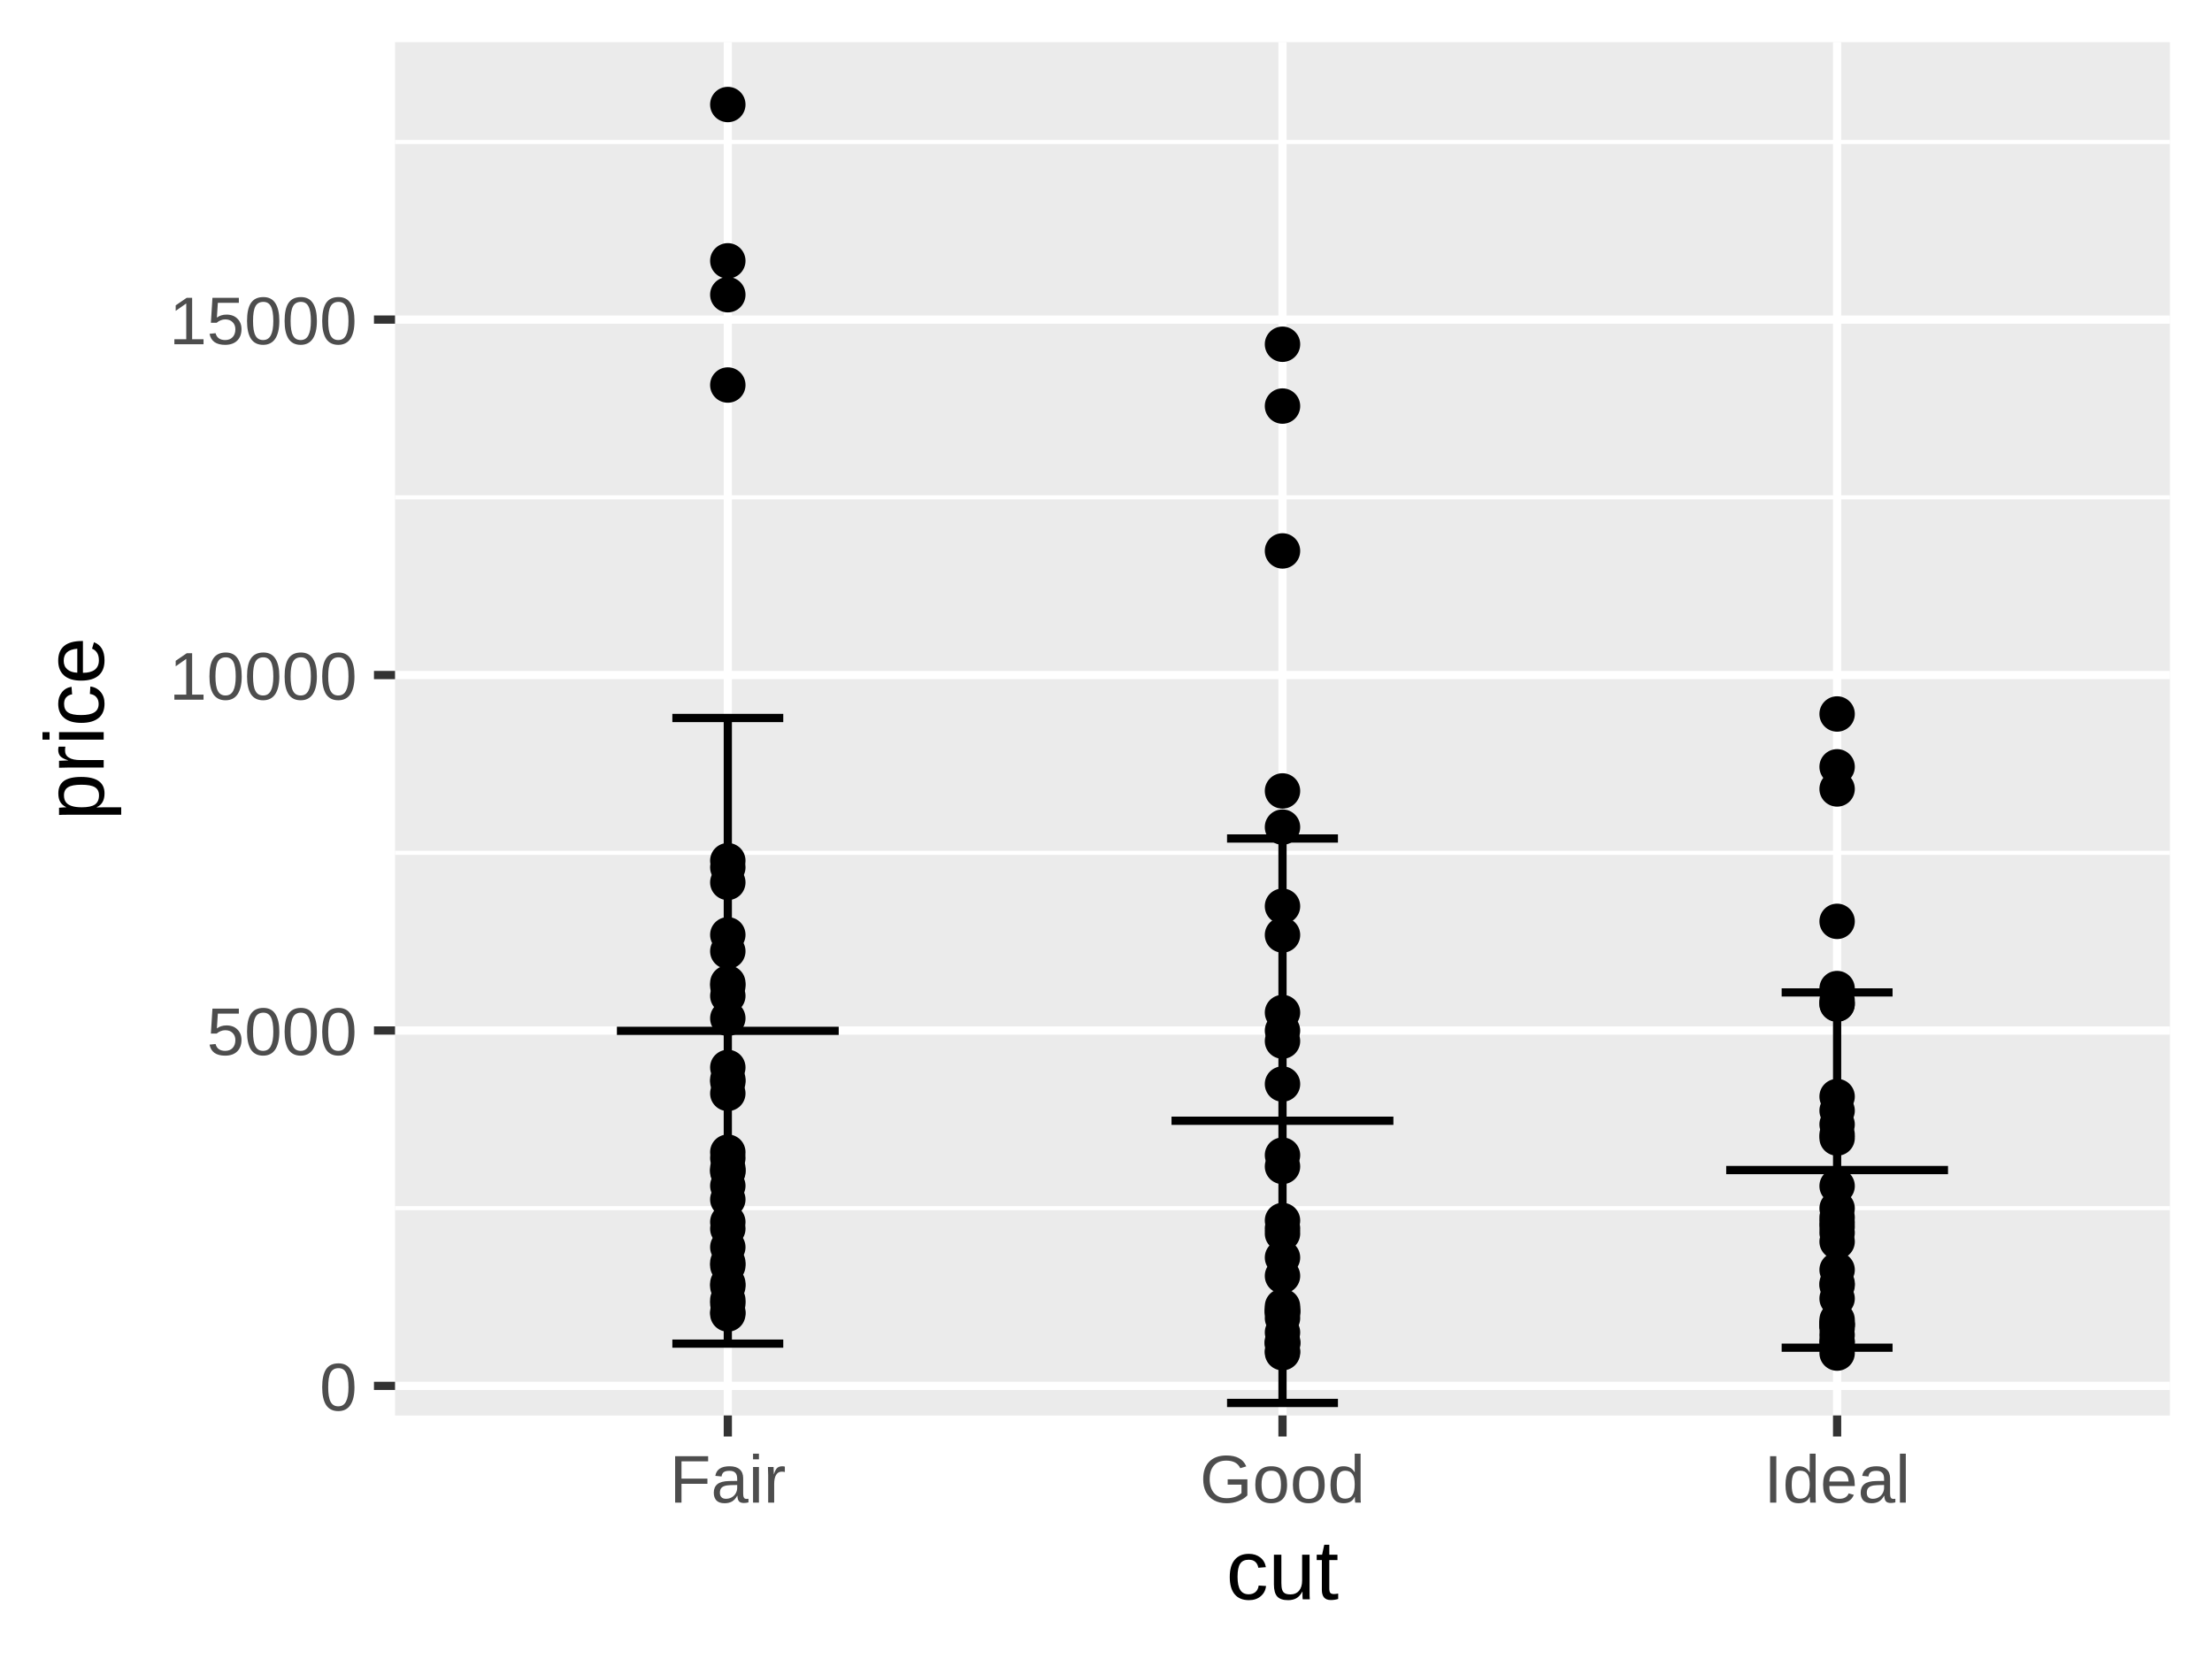
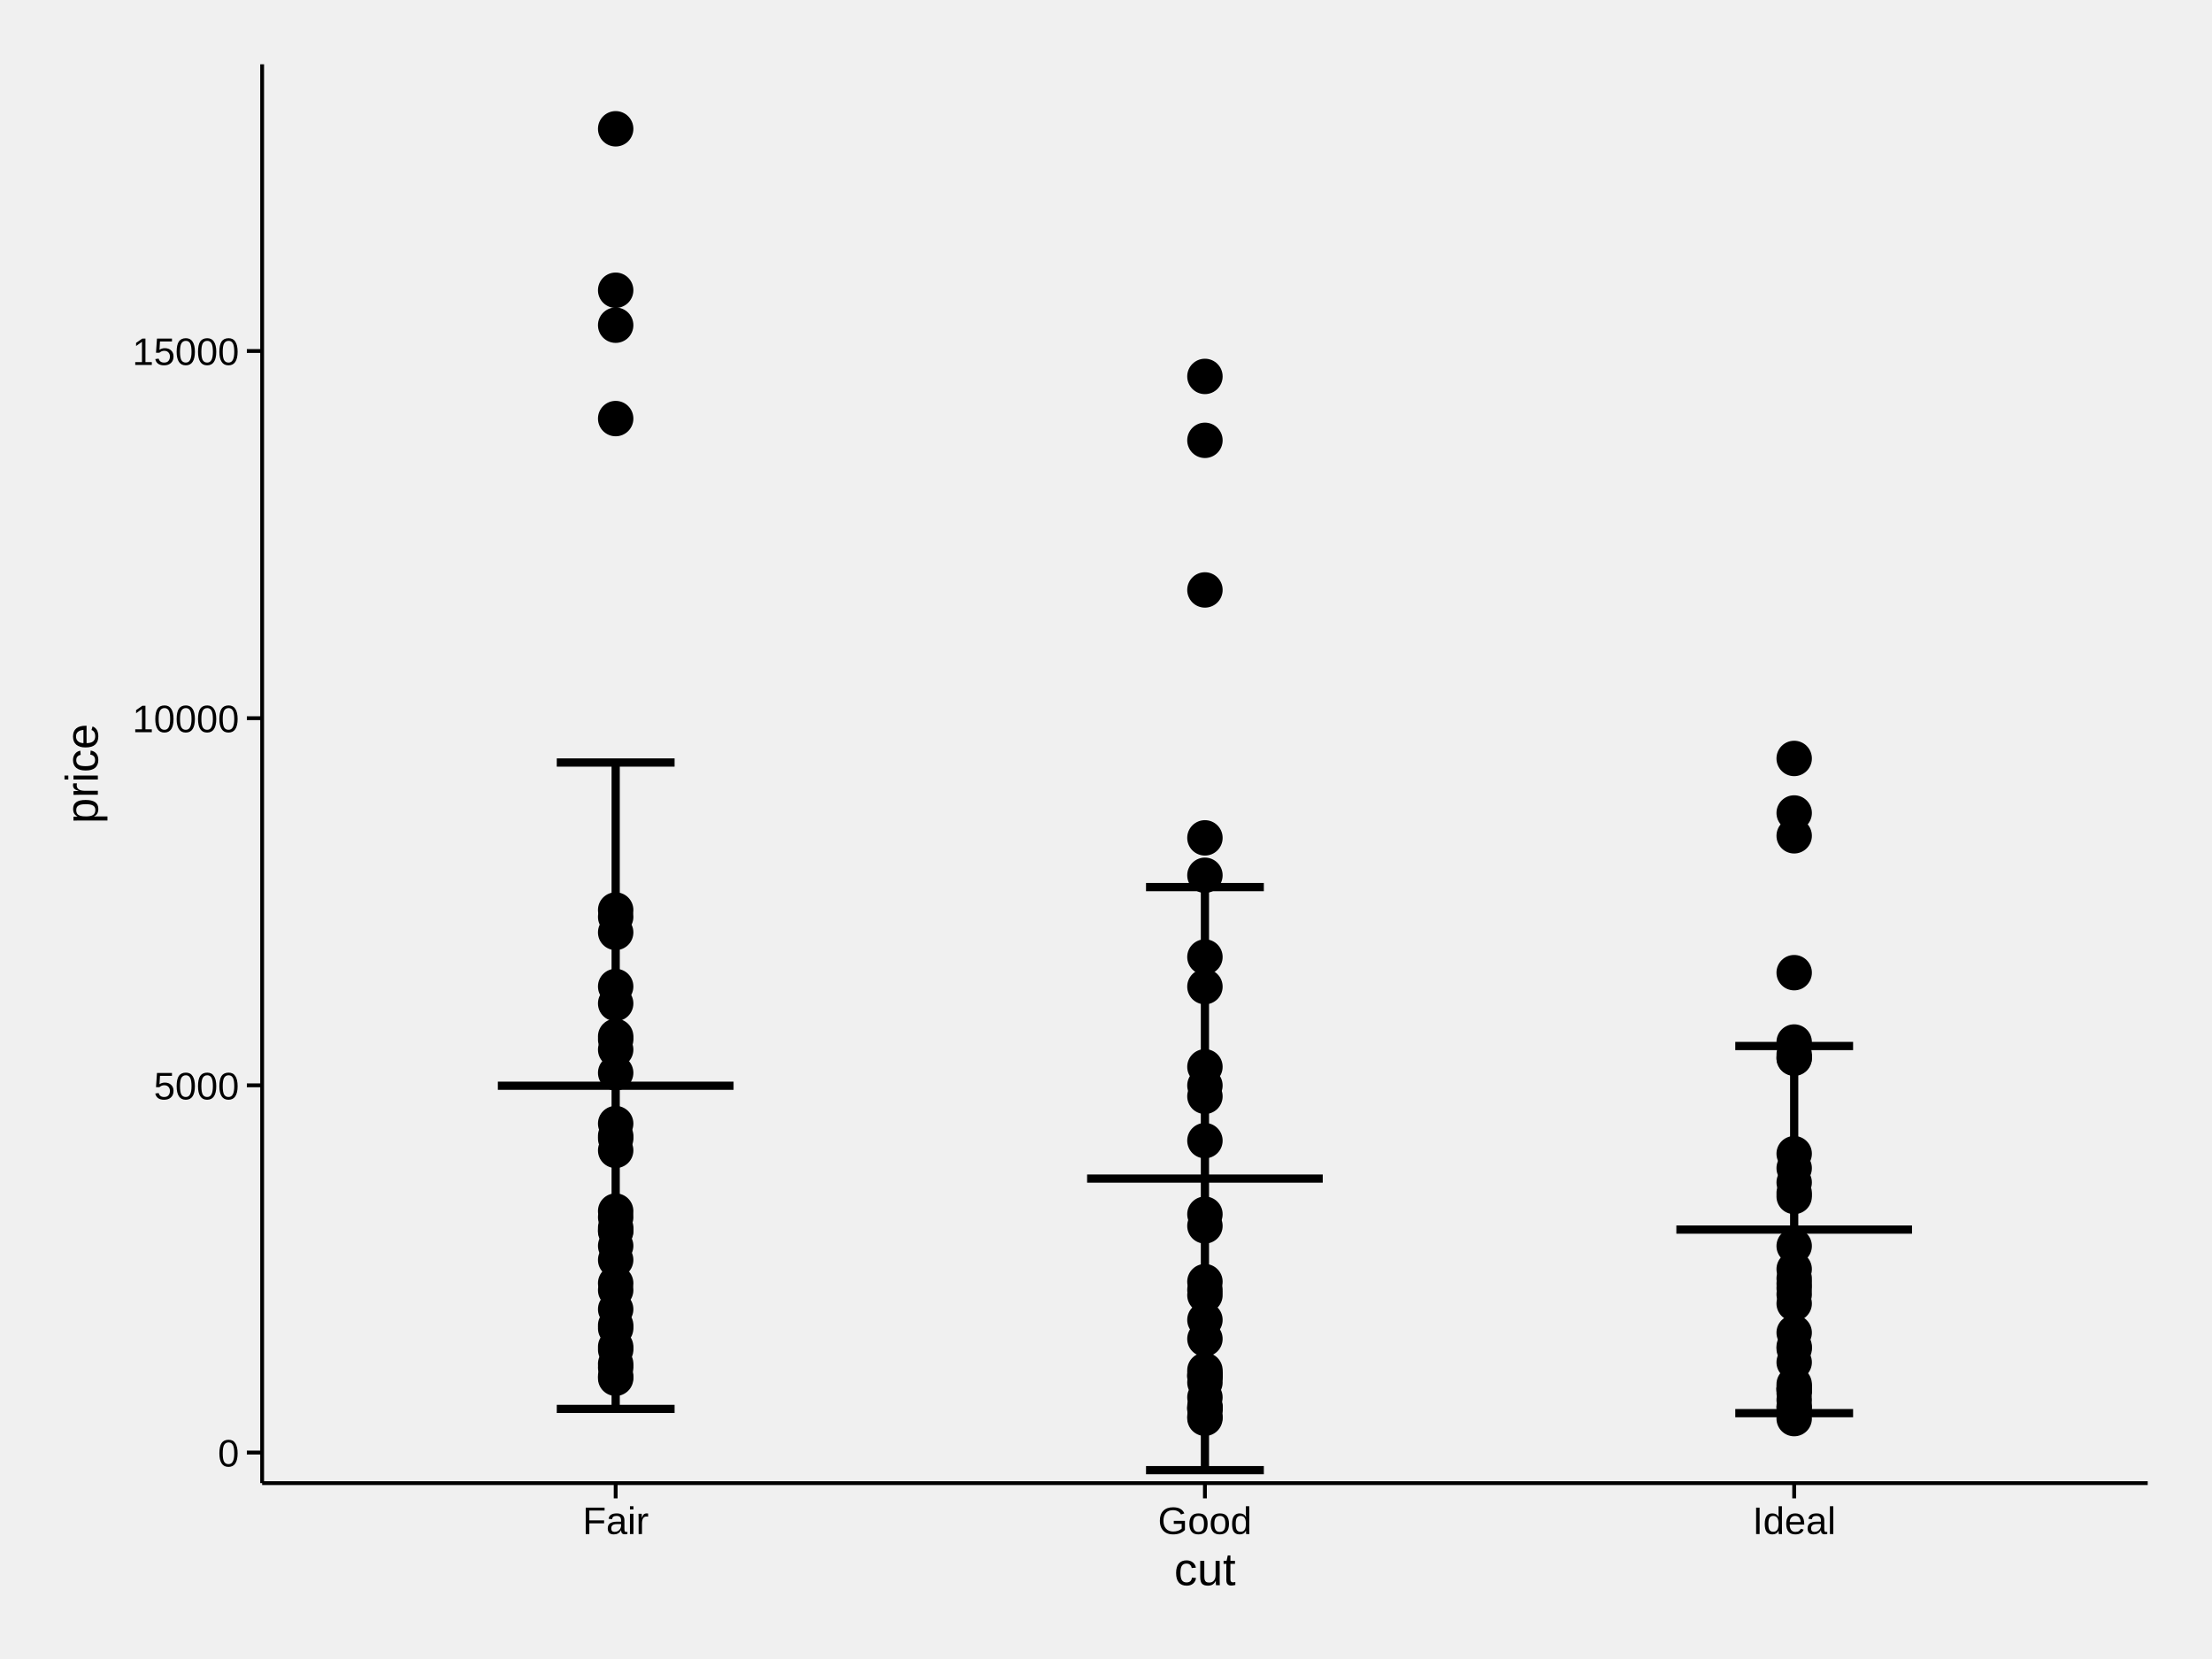
<svg xmlns="http://www.w3.org/2000/svg" class="svglite" width="288.00pt" height="216.00pt" viewBox="0 0 288.00 216.00">
  <defs>
    <style type="text/css">
    .svglite line, .svglite polyline, .svglite polygon, .svglite path, .svglite rect, .svglite circle {
      fill: none;
      stroke: #000000;
      stroke-linecap: round;
      stroke-linejoin: round;
      stroke-miterlimit: 10.00;
    }
    .svglite text {
      white-space: pre;
    }
  </style>
  </defs>
-   <rect width="100%" height="100%" style="stroke: none; fill: #FFFFFF;" />
+   <rect width="100%" height="100%" style="stroke: none; fill: none;" />
  <defs>
    <clipPath id="cpMC4wMHwyODguMDB8MC4wMHwyMTYuMDA=">
      <rect x="0.00" y="0.00" width="288.00" height="216.00" />
    </clipPath>
  </defs>
  <g clip-path="url(#cpMC4wMHwyODguMDB8MC4wMHwyMTYuMDA=)">
-     <rect x="0" y="0.00" width="288.00" height="216.00" style="stroke-width: 1.07; stroke: #FFFFFF; fill: #FFFFFF;" />
-   </g>
+ </g>
  <defs>
-     <clipPath id="cpNTEuNDN8MjgyLjUyfDUuNDh8MTg0LjI5">
-       <rect x="51.43" y="5.48" width="231.09" height="178.82" />
+     <clipPath id="cpMzQuMTN8Mjc5LjYzfDguMzd8MTkzLjEw">
+       <rect x="34.13" y="8.37" width="245.50" height="184.73" />
    </clipPath>
  </defs>
-   <g clip-path="url(#cpNTEuNDN8MjgyLjUyfDUuNDh8MTg0LjI5)">
-     <rect x="51.43" y="5.48" width="231.09" height="178.82" style="stroke-width: 1.07; stroke: none; fill: #EBEBEB;" />
-     <polyline points="51.43,157.30 282.52,157.30 " style="stroke-width: 0.53; stroke: #FFFFFF; stroke-linecap: butt;" />
-     <polyline points="51.43,111.03 282.52,111.03 " style="stroke-width: 0.53; stroke: #FFFFFF; stroke-linecap: butt;" />
-     <polyline points="51.43,64.75 282.52,64.75 " style="stroke-width: 0.53; stroke: #FFFFFF; stroke-linecap: butt;" />
-     <polyline points="51.43,18.48 282.52,18.48 " style="stroke-width: 0.53; stroke: #FFFFFF; stroke-linecap: butt;" />
-     <polyline points="51.43,180.44 282.52,180.44 " style="stroke-width: 1.07; stroke: #FFFFFF; stroke-linecap: butt;" />
-     <polyline points="51.43,134.17 282.52,134.17 " style="stroke-width: 1.07; stroke: #FFFFFF; stroke-linecap: butt;" />
-     <polyline points="51.43,87.89 282.52,87.89 " style="stroke-width: 1.07; stroke: #FFFFFF; stroke-linecap: butt;" />
-     <polyline points="51.43,41.61 282.52,41.61 " style="stroke-width: 1.07; stroke: #FFFFFF; stroke-linecap: butt;" />
-     <polyline points="94.76,184.29 94.76,5.48 " style="stroke-width: 1.07; stroke: #FFFFFF; stroke-linecap: butt;" />
-     <polyline points="166.98,184.29 166.98,5.48 " style="stroke-width: 1.07; stroke: #FFFFFF; stroke-linecap: butt;" />
-     <polyline points="239.19,184.29 239.19,5.48 " style="stroke-width: 1.07; stroke: #FFFFFF; stroke-linecap: butt;" />
-     <circle cx="94.76" cy="152.43" r="1.95" style="stroke-width: 0.71; fill: #000000;" />
-     <circle cx="166.98" cy="71.73" r="1.95" style="stroke-width: 0.71; fill: #000000;" />
-     <circle cx="239.19" cy="161.66" r="1.95" style="stroke-width: 0.71; fill: #000000;" />
-     <circle cx="239.19" cy="92.96" r="1.95" style="stroke-width: 0.71; fill: #000000;" />
-     <circle cx="239.19" cy="157.32" r="1.95" style="stroke-width: 0.71; fill: #000000;" />
-     <circle cx="94.76" cy="50.13" r="1.95" style="stroke-width: 0.71; fill: #000000;" />
-     <circle cx="166.98" cy="173.48" r="1.95" style="stroke-width: 0.71; fill: #000000;" />
-     <circle cx="166.98" cy="170.92" r="1.95" style="stroke-width: 0.71; fill: #000000;" />
-     <circle cx="239.19" cy="128.71" r="1.95" style="stroke-width: 0.71; fill: #000000;" />
-     <circle cx="94.76" cy="164.79" r="1.95" style="stroke-width: 0.71; fill: #000000;" />
-     <circle cx="166.98" cy="107.69" r="1.95" style="stroke-width: 0.71; fill: #000000;" />
-     <circle cx="94.76" cy="150.78" r="1.95" style="stroke-width: 0.71; fill: #000000;" />
-     <circle cx="239.19" cy="165.33" r="1.95" style="stroke-width: 0.71; fill: #000000;" />
-     <circle cx="239.19" cy="172.93" r="1.95" style="stroke-width: 0.71; fill: #000000;" />
-     <circle cx="166.98" cy="174.78" r="1.95" style="stroke-width: 0.71; fill: #000000;" />
-     <circle cx="166.98" cy="176.12" r="1.95" style="stroke-width: 0.71; fill: #000000;" />
-     <circle cx="239.19" cy="159.72" r="1.95" style="stroke-width: 0.71; fill: #000000;" />
-     <circle cx="94.76" cy="171.08" r="1.95" style="stroke-width: 0.71; fill: #000000;" />
-     <circle cx="239.19" cy="160.50" r="1.95" style="stroke-width: 0.71; fill: #000000;" />
-     <circle cx="94.76" cy="152.58" r="1.95" style="stroke-width: 0.71; fill: #000000;" />
-     <circle cx="166.98" cy="170.45" r="1.95" style="stroke-width: 0.71; fill: #000000;" />
-     <circle cx="166.98" cy="150.40" r="1.95" style="stroke-width: 0.71; fill: #000000;" />
-     <circle cx="94.76" cy="169.73" r="1.95" style="stroke-width: 0.71; fill: #000000;" />
-     <circle cx="166.98" cy="141.14" r="1.95" style="stroke-width: 0.71; fill: #000000;" />
-     <circle cx="94.76" cy="33.96" r="1.95" style="stroke-width: 0.71; fill: #000000;" />
-     <circle cx="239.19" cy="173.81" r="1.95" style="stroke-width: 0.71; fill: #000000;" />
-     <circle cx="166.98" cy="134.19" r="1.95" style="stroke-width: 0.71; fill: #000000;" />
-     <circle cx="94.76" cy="121.71" r="1.95" style="stroke-width: 0.71; fill: #000000;" />
-     <circle cx="239.19" cy="159.16" r="1.95" style="stroke-width: 0.71; fill: #000000;" />
-     <circle cx="94.76" cy="167.48" r="1.95" style="stroke-width: 0.71; fill: #000000;" />
-     <circle cx="239.19" cy="102.72" r="1.95" style="stroke-width: 0.71; fill: #000000;" />
-     <circle cx="94.76" cy="127.99" r="1.95" style="stroke-width: 0.71; fill: #000000;" />
-     <circle cx="166.98" cy="131.83" r="1.95" style="stroke-width: 0.71; fill: #000000;" />
-     <circle cx="166.98" cy="158.91" r="1.95" style="stroke-width: 0.71; fill: #000000;" />
-     <circle cx="239.19" cy="119.96" r="1.95" style="stroke-width: 0.71; fill: #000000;" />
-     <circle cx="94.76" cy="123.85" r="1.95" style="stroke-width: 0.71; fill: #000000;" />
-     <circle cx="239.19" cy="154.42" r="1.95" style="stroke-width: 0.71; fill: #000000;" />
-     <circle cx="239.19" cy="130.27" r="1.95" style="stroke-width: 0.71; fill: #000000;" />
-     <circle cx="239.19" cy="172.46" r="1.95" style="stroke-width: 0.71; fill: #000000;" />
-     <circle cx="94.76" cy="112.06" r="1.95" style="stroke-width: 0.71; fill: #000000;" />
-     <circle cx="239.19" cy="144.60" r="1.95" style="stroke-width: 0.71; fill: #000000;" />
-     <circle cx="166.98" cy="174.99" r="1.95" style="stroke-width: 0.71; fill: #000000;" />
-     <circle cx="94.76" cy="129.66" r="1.95" style="stroke-width: 0.71; fill: #000000;" />
-     <circle cx="166.98" cy="151.87" r="1.95" style="stroke-width: 0.71; fill: #000000;" />
-     <circle cx="94.76" cy="159.98" r="1.95" style="stroke-width: 0.71; fill: #000000;" />
-     <circle cx="94.76" cy="170.82" r="1.95" style="stroke-width: 0.71; fill: #000000;" />
-     <circle cx="239.19" cy="130.74" r="1.95" style="stroke-width: 0.71; fill: #000000;" />
-     <circle cx="94.76" cy="112.93" r="1.95" style="stroke-width: 0.71; fill: #000000;" />
-     <circle cx="239.19" cy="99.84" r="1.95" style="stroke-width: 0.71; fill: #000000;" />
-     <circle cx="166.98" cy="135.55" r="1.95" style="stroke-width: 0.71; fill: #000000;" />
-     <circle cx="166.98" cy="117.99" r="1.95" style="stroke-width: 0.71; fill: #000000;" />
-     <circle cx="94.76" cy="159.10" r="1.95" style="stroke-width: 0.71; fill: #000000;" />
-     <circle cx="166.98" cy="170.71" r="1.95" style="stroke-width: 0.71; fill: #000000;" />
-     <circle cx="239.19" cy="171.83" r="1.95" style="stroke-width: 0.71; fill: #000000;" />
-     <circle cx="94.76" cy="152.10" r="1.95" style="stroke-width: 0.71; fill: #000000;" />
-     <circle cx="166.98" cy="170.08" r="1.95" style="stroke-width: 0.71; fill: #000000;" />
-     <circle cx="239.19" cy="172.46" r="1.95" style="stroke-width: 0.71; fill: #000000;" />
-     <circle cx="94.76" cy="150.01" r="1.95" style="stroke-width: 0.71; fill: #000000;" />
-     <circle cx="94.76" cy="142.36" r="1.95" style="stroke-width: 0.71; fill: #000000;" />
-     <circle cx="239.19" cy="174.82" r="1.95" style="stroke-width: 0.71; fill: #000000;" />
-     <circle cx="166.98" cy="174.60" r="1.95" style="stroke-width: 0.71; fill: #000000;" />
-     <circle cx="166.98" cy="163.73" r="1.95" style="stroke-width: 0.71; fill: #000000;" />
-     <circle cx="94.76" cy="128.38" r="1.95" style="stroke-width: 0.71; fill: #000000;" />
-     <circle cx="94.76" cy="138.98" r="1.95" style="stroke-width: 0.71; fill: #000000;" />
-     <circle cx="94.76" cy="162.38" r="1.95" style="stroke-width: 0.71; fill: #000000;" />
-     <circle cx="94.76" cy="154.39" r="1.95" style="stroke-width: 0.71; fill: #000000;" />
-     <circle cx="239.19" cy="167.10" r="1.95" style="stroke-width: 0.71; fill: #000000;" />
-     <circle cx="94.76" cy="13.61" r="1.95" style="stroke-width: 0.71; fill: #000000;" />
-     <circle cx="166.98" cy="175.90" r="1.95" style="stroke-width: 0.71; fill: #000000;" />
-     <circle cx="94.76" cy="140.86" r="1.95" style="stroke-width: 0.71; fill: #000000;" />
-     <circle cx="239.19" cy="158.51" r="1.95" style="stroke-width: 0.71; fill: #000000;" />
-     <circle cx="166.98" cy="170.80" r="1.95" style="stroke-width: 0.71; fill: #000000;" />
-     <circle cx="239.19" cy="169.07" r="1.95" style="stroke-width: 0.71; fill: #000000;" />
-     <circle cx="166.98" cy="166.12" r="1.95" style="stroke-width: 0.71; fill: #000000;" />
-     <circle cx="166.98" cy="159.94" r="1.95" style="stroke-width: 0.71; fill: #000000;" />
-     <circle cx="94.76" cy="164.40" r="1.95" style="stroke-width: 0.71; fill: #000000;" />
-     <circle cx="94.76" cy="156.17" r="1.95" style="stroke-width: 0.71; fill: #000000;" />
-     <circle cx="239.19" cy="147.73" r="1.95" style="stroke-width: 0.71; fill: #000000;" />
-     <circle cx="94.76" cy="132.58" r="1.95" style="stroke-width: 0.71; fill: #000000;" />
-     <circle cx="239.19" cy="142.77" r="1.95" style="stroke-width: 0.71; fill: #000000;" />
-     <circle cx="166.98" cy="171.61" r="1.95" style="stroke-width: 0.71; fill: #000000;" />
-     <circle cx="166.98" cy="160.61" r="1.95" style="stroke-width: 0.71; fill: #000000;" />
-     <circle cx="239.19" cy="148.17" r="1.95" style="stroke-width: 0.71; fill: #000000;" />
-     <circle cx="239.19" cy="167.35" r="1.95" style="stroke-width: 0.71; fill: #000000;" />
-     <circle cx="94.76" cy="114.89" r="1.95" style="stroke-width: 0.71; fill: #000000;" />
-     <circle cx="239.19" cy="172.20" r="1.95" style="stroke-width: 0.71; fill: #000000;" />
-     <circle cx="166.98" cy="174.93" r="1.95" style="stroke-width: 0.71; fill: #000000;" />
-     <circle cx="239.19" cy="174.63" r="1.95" style="stroke-width: 0.71; fill: #000000;" />
-     <circle cx="94.76" cy="169.26" r="1.95" style="stroke-width: 0.71; fill: #000000;" />
-     <circle cx="239.19" cy="146.40" r="1.95" style="stroke-width: 0.71; fill: #000000;" />
-     <circle cx="166.98" cy="102.98" r="1.95" style="stroke-width: 0.71; fill: #000000;" />
-     <circle cx="166.98" cy="44.82" r="1.95" style="stroke-width: 0.71; fill: #000000;" />
-     <circle cx="239.19" cy="130.69" r="1.95" style="stroke-width: 0.71; fill: #000000;" />
-     <circle cx="239.19" cy="176.17" r="1.95" style="stroke-width: 0.71; fill: #000000;" />
-     <circle cx="94.76" cy="167.12" r="1.95" style="stroke-width: 0.71; fill: #000000;" />
-     <circle cx="239.19" cy="172.54" r="1.95" style="stroke-width: 0.71; fill: #000000;" />
-     <circle cx="166.98" cy="52.87" r="1.95" style="stroke-width: 0.71; fill: #000000;" />
-     <circle cx="94.76" cy="140.53" r="1.95" style="stroke-width: 0.71; fill: #000000;" />
-     <circle cx="94.76" cy="38.37" r="1.95" style="stroke-width: 0.71; fill: #000000;" />
-     <circle cx="166.98" cy="121.73" r="1.95" style="stroke-width: 0.71; fill: #000000;" />
-     <line x1="80.32" y1="134.21" x2="109.20" y2="134.21" style="stroke-width: 1.07; stroke-linecap: butt;" />
-     <line x1="94.76" y1="134.21" x2="94.76" y2="174.94" style="stroke-width: 1.07; stroke-linecap: butt;" />
-     <line x1="94.76" y1="134.21" x2="94.76" y2="93.48" style="stroke-width: 1.07; stroke-linecap: butt;" />
-     <line x1="87.54" y1="174.94" x2="101.98" y2="174.94" style="stroke-width: 1.07; stroke-linecap: butt;" />
-     <line x1="87.54" y1="93.48" x2="101.98" y2="93.48" style="stroke-width: 1.07; stroke-linecap: butt;" />
-     <line x1="152.53" y1="145.92" x2="181.42" y2="145.92" style="stroke-width: 1.07; stroke-linecap: butt;" />
-     <line x1="166.98" y1="145.92" x2="166.98" y2="182.66" style="stroke-width: 1.07; stroke-linecap: butt;" />
-     <line x1="166.98" y1="145.92" x2="166.98" y2="109.17" style="stroke-width: 1.07; stroke-linecap: butt;" />
-     <line x1="159.76" y1="182.66" x2="174.20" y2="182.66" style="stroke-width: 1.07; stroke-linecap: butt;" />
-     <line x1="159.76" y1="109.17" x2="174.20" y2="109.17" style="stroke-width: 1.07; stroke-linecap: butt;" />
-     <line x1="224.75" y1="152.34" x2="253.63" y2="152.34" style="stroke-width: 1.07; stroke-linecap: butt;" />
-     <line x1="239.19" y1="152.34" x2="239.19" y2="175.47" style="stroke-width: 1.07; stroke-linecap: butt;" />
-     <line x1="239.19" y1="152.34" x2="239.19" y2="129.21" style="stroke-width: 1.07; stroke-linecap: butt;" />
-     <line x1="231.97" y1="175.47" x2="246.41" y2="175.47" style="stroke-width: 1.07; stroke-linecap: butt;" />
-     <line x1="231.97" y1="129.21" x2="246.41" y2="129.21" style="stroke-width: 1.07; stroke-linecap: butt;" />
+   <g clip-path="url(#cpMzQuMTN8Mjc5LjYzfDguMzd8MTkzLjEw)">
+     <circle cx="80.16" cy="160.18" r="1.95" style="stroke-width: 0.71; fill: #000000;" />
+     <circle cx="156.88" cy="76.81" r="1.95" style="stroke-width: 0.71; fill: #000000;" />
+     <circle cx="233.60" cy="169.72" r="1.95" style="stroke-width: 0.71; fill: #000000;" />
+     <circle cx="233.60" cy="98.75" r="1.95" style="stroke-width: 0.71; fill: #000000;" />
+     <circle cx="233.60" cy="165.24" r="1.95" style="stroke-width: 0.71; fill: #000000;" />
+     <circle cx="80.16" cy="54.50" r="1.95" style="stroke-width: 0.71; fill: #000000;" />
+     <circle cx="156.88" cy="181.93" r="1.95" style="stroke-width: 0.71; fill: #000000;" />
+     <circle cx="156.88" cy="179.28" r="1.95" style="stroke-width: 0.71; fill: #000000;" />
+     <circle cx="233.60" cy="135.67" r="1.95" style="stroke-width: 0.71; fill: #000000;" />
+     <circle cx="80.16" cy="172.95" r="1.95" style="stroke-width: 0.71; fill: #000000;" />
+     <circle cx="156.88" cy="113.96" r="1.95" style="stroke-width: 0.71; fill: #000000;" />
+     <circle cx="80.16" cy="158.48" r="1.95" style="stroke-width: 0.71; fill: #000000;" />
+     <circle cx="233.60" cy="173.51" r="1.95" style="stroke-width: 0.71; fill: #000000;" />
+     <circle cx="233.60" cy="181.36" r="1.95" style="stroke-width: 0.71; fill: #000000;" />
+     <circle cx="156.88" cy="183.27" r="1.95" style="stroke-width: 0.71; fill: #000000;" />
+     <circle cx="156.88" cy="184.66" r="1.95" style="stroke-width: 0.71; fill: #000000;" />
+     <circle cx="233.60" cy="167.71" r="1.95" style="stroke-width: 0.71; fill: #000000;" />
+     <circle cx="80.16" cy="179.45" r="1.95" style="stroke-width: 0.71; fill: #000000;" />
+     <circle cx="233.60" cy="168.52" r="1.95" style="stroke-width: 0.71; fill: #000000;" />
+     <circle cx="80.16" cy="160.33" r="1.95" style="stroke-width: 0.71; fill: #000000;" />
+     <circle cx="156.88" cy="178.80" r="1.95" style="stroke-width: 0.71; fill: #000000;" />
+     <circle cx="156.88" cy="158.09" r="1.95" style="stroke-width: 0.71; fill: #000000;" />
+     <circle cx="80.16" cy="178.05" r="1.95" style="stroke-width: 0.71; fill: #000000;" />
+     <circle cx="156.88" cy="148.51" r="1.95" style="stroke-width: 0.71; fill: #000000;" />
+     <circle cx="80.16" cy="37.79" r="1.95" style="stroke-width: 0.71; fill: #000000;" />
+     <circle cx="233.60" cy="182.27" r="1.95" style="stroke-width: 0.71; fill: #000000;" />
+     <circle cx="156.88" cy="141.33" r="1.95" style="stroke-width: 0.71; fill: #000000;" />
+     <circle cx="80.16" cy="128.44" r="1.95" style="stroke-width: 0.71; fill: #000000;" />
+     <circle cx="233.60" cy="167.13" r="1.95" style="stroke-width: 0.71; fill: #000000;" />
+     <circle cx="80.16" cy="175.73" r="1.95" style="stroke-width: 0.71; fill: #000000;" />
+     <circle cx="233.60" cy="108.82" r="1.95" style="stroke-width: 0.71; fill: #000000;" />
+     <circle cx="80.16" cy="134.94" r="1.95" style="stroke-width: 0.71; fill: #000000;" />
+     <circle cx="156.88" cy="138.90" r="1.95" style="stroke-width: 0.71; fill: #000000;" />
+     <circle cx="156.88" cy="166.87" r="1.95" style="stroke-width: 0.71; fill: #000000;" />
+     <circle cx="233.60" cy="126.64" r="1.95" style="stroke-width: 0.71; fill: #000000;" />
+     <circle cx="80.16" cy="130.65" r="1.95" style="stroke-width: 0.71; fill: #000000;" />
+     <circle cx="233.60" cy="162.23" r="1.95" style="stroke-width: 0.71; fill: #000000;" />
+     <circle cx="233.60" cy="137.29" r="1.95" style="stroke-width: 0.71; fill: #000000;" />
+     <circle cx="233.60" cy="180.87" r="1.95" style="stroke-width: 0.71; fill: #000000;" />
+     <circle cx="80.16" cy="118.48" r="1.95" style="stroke-width: 0.71; fill: #000000;" />
+     <circle cx="233.60" cy="152.09" r="1.95" style="stroke-width: 0.71; fill: #000000;" />
+     <circle cx="156.88" cy="183.49" r="1.95" style="stroke-width: 0.71; fill: #000000;" />
+     <circle cx="80.16" cy="136.66" r="1.95" style="stroke-width: 0.71; fill: #000000;" />
+     <circle cx="156.88" cy="159.61" r="1.95" style="stroke-width: 0.71; fill: #000000;" />
+     <circle cx="80.16" cy="167.98" r="1.95" style="stroke-width: 0.71; fill: #000000;" />
+     <circle cx="80.16" cy="179.18" r="1.95" style="stroke-width: 0.71; fill: #000000;" />
+     <circle cx="233.60" cy="137.78" r="1.95" style="stroke-width: 0.71; fill: #000000;" />
+     <circle cx="80.16" cy="119.38" r="1.95" style="stroke-width: 0.71; fill: #000000;" />
+     <circle cx="233.60" cy="105.85" r="1.95" style="stroke-width: 0.71; fill: #000000;" />
+     <circle cx="156.88" cy="142.74" r="1.95" style="stroke-width: 0.71; fill: #000000;" />
+     <circle cx="156.88" cy="124.60" r="1.95" style="stroke-width: 0.71; fill: #000000;" />
+     <circle cx="80.16" cy="167.07" r="1.95" style="stroke-width: 0.71; fill: #000000;" />
+     <circle cx="156.88" cy="179.06" r="1.95" style="stroke-width: 0.71; fill: #000000;" />
+     <circle cx="233.60" cy="180.22" r="1.95" style="stroke-width: 0.71; fill: #000000;" />
+     <circle cx="80.16" cy="159.84" r="1.95" style="stroke-width: 0.71; fill: #000000;" />
+     <circle cx="156.88" cy="178.41" r="1.95" style="stroke-width: 0.71; fill: #000000;" />
+     <circle cx="233.60" cy="180.87" r="1.95" style="stroke-width: 0.71; fill: #000000;" />
+     <circle cx="80.16" cy="157.68" r="1.95" style="stroke-width: 0.71; fill: #000000;" />
+     <circle cx="80.16" cy="149.78" r="1.95" style="stroke-width: 0.71; fill: #000000;" />
+     <circle cx="233.60" cy="183.32" r="1.95" style="stroke-width: 0.71; fill: #000000;" />
+     <circle cx="156.88" cy="183.09" r="1.95" style="stroke-width: 0.71; fill: #000000;" />
+     <circle cx="156.88" cy="171.85" r="1.95" style="stroke-width: 0.71; fill: #000000;" />
+     <circle cx="80.16" cy="135.34" r="1.95" style="stroke-width: 0.71; fill: #000000;" />
+     <circle cx="80.16" cy="146.29" r="1.95" style="stroke-width: 0.71; fill: #000000;" />
+     <circle cx="80.16" cy="170.46" r="1.95" style="stroke-width: 0.71; fill: #000000;" />
+     <circle cx="80.16" cy="162.21" r="1.95" style="stroke-width: 0.71; fill: #000000;" />
+     <circle cx="233.60" cy="175.33" r="1.95" style="stroke-width: 0.71; fill: #000000;" />
+     <circle cx="80.16" cy="16.77" r="1.95" style="stroke-width: 0.71; fill: #000000;" />
+     <circle cx="156.88" cy="184.43" r="1.95" style="stroke-width: 0.71; fill: #000000;" />
+     <circle cx="80.16" cy="148.23" r="1.95" style="stroke-width: 0.71; fill: #000000;" />
+     <circle cx="233.60" cy="166.46" r="1.95" style="stroke-width: 0.71; fill: #000000;" />
+     <circle cx="156.88" cy="179.16" r="1.95" style="stroke-width: 0.71; fill: #000000;" />
+     <circle cx="233.60" cy="177.37" r="1.95" style="stroke-width: 0.71; fill: #000000;" />
+     <circle cx="156.88" cy="174.32" r="1.95" style="stroke-width: 0.71; fill: #000000;" />
+     <circle cx="156.88" cy="167.94" r="1.95" style="stroke-width: 0.71; fill: #000000;" />
+     <circle cx="80.16" cy="172.55" r="1.95" style="stroke-width: 0.71; fill: #000000;" />
+     <circle cx="80.16" cy="164.04" r="1.95" style="stroke-width: 0.71; fill: #000000;" />
+     <circle cx="233.60" cy="155.32" r="1.95" style="stroke-width: 0.71; fill: #000000;" />
+     <circle cx="80.16" cy="139.68" r="1.95" style="stroke-width: 0.71; fill: #000000;" />
+     <circle cx="233.60" cy="150.21" r="1.95" style="stroke-width: 0.71; fill: #000000;" />
+     <circle cx="156.88" cy="180.00" r="1.95" style="stroke-width: 0.71; fill: #000000;" />
+     <circle cx="156.88" cy="168.63" r="1.95" style="stroke-width: 0.71; fill: #000000;" />
+     <circle cx="233.60" cy="155.78" r="1.95" style="stroke-width: 0.71; fill: #000000;" />
+     <circle cx="233.60" cy="175.59" r="1.95" style="stroke-width: 0.71; fill: #000000;" />
+     <circle cx="80.16" cy="121.40" r="1.95" style="stroke-width: 0.71; fill: #000000;" />
+     <circle cx="233.60" cy="180.60" r="1.95" style="stroke-width: 0.71; fill: #000000;" />
+     <circle cx="156.88" cy="183.42" r="1.95" style="stroke-width: 0.71; fill: #000000;" />
+     <circle cx="233.60" cy="183.12" r="1.95" style="stroke-width: 0.71; fill: #000000;" />
+     <circle cx="80.16" cy="177.57" r="1.95" style="stroke-width: 0.71; fill: #000000;" />
+     <circle cx="233.60" cy="153.95" r="1.95" style="stroke-width: 0.71; fill: #000000;" />
+     <circle cx="156.88" cy="109.09" r="1.95" style="stroke-width: 0.71; fill: #000000;" />
+     <circle cx="156.88" cy="49.01" r="1.95" style="stroke-width: 0.71; fill: #000000;" />
+     <circle cx="233.60" cy="137.72" r="1.95" style="stroke-width: 0.71; fill: #000000;" />
+     <circle cx="233.60" cy="184.70" r="1.95" style="stroke-width: 0.71; fill: #000000;" />
+     <circle cx="80.16" cy="175.35" r="1.95" style="stroke-width: 0.71; fill: #000000;" />
+     <circle cx="233.60" cy="180.96" r="1.95" style="stroke-width: 0.71; fill: #000000;" />
+     <circle cx="156.88" cy="57.33" r="1.95" style="stroke-width: 0.71; fill: #000000;" />
+     <circle cx="80.16" cy="147.89" r="1.95" style="stroke-width: 0.71; fill: #000000;" />
+     <circle cx="80.16" cy="42.34" r="1.95" style="stroke-width: 0.71; fill: #000000;" />
+     <circle cx="156.88" cy="128.46" r="1.95" style="stroke-width: 0.71; fill: #000000;" />
+     <line x1="64.82" y1="141.36" x2="95.51" y2="141.36" style="stroke-width: 1.07; stroke-linecap: butt;" />
+     <line x1="80.16" y1="141.36" x2="80.16" y2="183.44" style="stroke-width: 1.07; stroke-linecap: butt;" />
+     <line x1="80.16" y1="141.36" x2="80.16" y2="99.28" style="stroke-width: 1.07; stroke-linecap: butt;" />
+     <line x1="72.49" y1="183.44" x2="87.83" y2="183.44" style="stroke-width: 1.07; stroke-linecap: butt;" />
+     <line x1="72.49" y1="99.28" x2="87.83" y2="99.28" style="stroke-width: 1.07; stroke-linecap: butt;" />
+     <line x1="141.54" y1="153.45" x2="172.22" y2="153.45" style="stroke-width: 1.07; stroke-linecap: butt;" />
+     <line x1="156.88" y1="153.45" x2="156.88" y2="191.41" style="stroke-width: 1.07; stroke-linecap: butt;" />
+     <line x1="156.88" y1="153.45" x2="156.88" y2="115.50" style="stroke-width: 1.07; stroke-linecap: butt;" />
+     <line x1="149.21" y1="191.41" x2="164.55" y2="191.41" style="stroke-width: 1.07; stroke-linecap: butt;" />
+     <line x1="149.21" y1="115.50" x2="164.55" y2="115.50" style="stroke-width: 1.07; stroke-linecap: butt;" />
+     <line x1="218.26" y1="160.09" x2="248.94" y2="160.09" style="stroke-width: 1.07; stroke-linecap: butt;" />
+     <line x1="233.60" y1="160.09" x2="233.60" y2="183.99" style="stroke-width: 1.07; stroke-linecap: butt;" />
+     <line x1="233.60" y1="160.09" x2="233.60" y2="136.19" style="stroke-width: 1.07; stroke-linecap: butt;" />
+     <line x1="225.93" y1="183.99" x2="241.27" y2="183.99" style="stroke-width: 1.07; stroke-linecap: butt;" />
+     <line x1="225.93" y1="136.19" x2="241.27" y2="136.19" style="stroke-width: 1.07; stroke-linecap: butt;" />
  </g>
  <g clip-path="url(#cpMC4wMHwyODguMDB8MC4wMHwyMTYuMDA=)">
-     <text x="46.50" y="183.65" text-anchor="end" style="font-size: 8.80px;fill: #4D4D4D; font-family: &quot;Liberation Sans&quot;;" textLength="5.59px" lengthAdjust="spacingAndGlyphs">0</text>
-     <text x="46.50" y="137.37" text-anchor="end" style="font-size: 8.80px;fill: #4D4D4D; font-family: &quot;Liberation Sans&quot;;" textLength="22.38px" lengthAdjust="spacingAndGlyphs">5000</text>
-     <text x="46.50" y="91.10" text-anchor="end" style="font-size: 8.80px;fill: #4D4D4D; font-family: &quot;Liberation Sans&quot;;" textLength="27.97px" lengthAdjust="spacingAndGlyphs">10000</text>
-     <text x="46.50" y="44.82" text-anchor="end" style="font-size: 8.80px;fill: #4D4D4D; font-family: &quot;Liberation Sans&quot;;" textLength="27.97px" lengthAdjust="spacingAndGlyphs">15000</text>
-     <polyline points="48.69,180.44 51.43,180.44 " style="stroke-width: 1.07; stroke: #333333; stroke-linecap: butt;" />
-     <polyline points="48.69,134.17 51.43,134.17 " style="stroke-width: 1.07; stroke: #333333; stroke-linecap: butt;" />
-     <polyline points="48.69,87.89 51.43,87.89 " style="stroke-width: 1.07; stroke: #333333; stroke-linecap: butt;" />
-     <polyline points="48.69,41.61 51.43,41.61 " style="stroke-width: 1.07; stroke: #333333; stroke-linecap: butt;" />
-     <polyline points="94.76,187.03 94.76,184.29 " style="stroke-width: 1.07; stroke: #333333; stroke-linecap: butt;" />
-     <polyline points="166.98,187.03 166.98,184.29 " style="stroke-width: 1.07; stroke: #333333; stroke-linecap: butt;" />
-     <polyline points="239.19,187.03 239.19,184.29 " style="stroke-width: 1.07; stroke: #333333; stroke-linecap: butt;" />
-     <text x="94.76" y="195.64" text-anchor="middle" style="font-size: 8.80px;fill: #4D4D4D; font-family: &quot;Liberation Sans&quot;;" textLength="15.71px" lengthAdjust="spacingAndGlyphs">Fair</text>
-     <text x="166.98" y="195.64" text-anchor="middle" style="font-size: 8.80px;fill: #4D4D4D; font-family: &quot;Liberation Sans&quot;;" textLength="23.18px" lengthAdjust="spacingAndGlyphs">Good</text>
-     <text x="239.19" y="195.64" text-anchor="middle" style="font-size: 8.80px;fill: #4D4D4D; font-family: &quot;Liberation Sans&quot;;" textLength="21.43px" lengthAdjust="spacingAndGlyphs">Ideal</text>
-     <text x="166.98" y="208.23" text-anchor="middle" style="font-size: 11.00px; font-family: &quot;Liberation Sans&quot;;" textLength="17.33px" lengthAdjust="spacingAndGlyphs">cut</text>
-     <text transform="translate(13.50,94.89) rotate(-90)" text-anchor="middle" style="font-size: 11.00px; font-family: &quot;Liberation Sans&quot;;" textLength="27.38px" lengthAdjust="spacingAndGlyphs">price</text>
+     <polyline points="34.13,193.10 34.13,8.37 " style="stroke-width: 0.50; stroke-linecap: butt;" />
+     <text x="31.14" y="190.94" text-anchor="end" style="font-size: 5.00px; font-family: &quot;Liberation Sans&quot;;" textLength="3.18px" lengthAdjust="spacingAndGlyphs">0</text>
+     <text x="31.14" y="143.14" text-anchor="end" style="font-size: 5.00px; font-family: &quot;Liberation Sans&quot;;" textLength="12.73px" lengthAdjust="spacingAndGlyphs">5000</text>
+     <text x="31.14" y="95.33" text-anchor="end" style="font-size: 5.00px; font-family: &quot;Liberation Sans&quot;;" textLength="15.91px" lengthAdjust="spacingAndGlyphs">10000</text>
+     <text x="31.14" y="47.52" text-anchor="end" style="font-size: 5.00px; font-family: &quot;Liberation Sans&quot;;" textLength="15.91px" lengthAdjust="spacingAndGlyphs">15000</text>
+     <polyline points="32.14,189.12 34.13,189.12 " style="stroke-width: 0.50; stroke-linecap: butt;" />
+     <polyline points="32.14,141.31 34.13,141.31 " style="stroke-width: 0.50; stroke-linecap: butt;" />
+     <polyline points="32.14,93.51 34.13,93.51 " style="stroke-width: 0.50; stroke-linecap: butt;" />
+     <polyline points="32.14,45.70 34.13,45.70 " style="stroke-width: 0.50; stroke-linecap: butt;" />
+     <polyline points="34.13,193.10 279.63,193.10 " style="stroke-width: 0.50; stroke-linecap: butt;" />
+     <polyline points="80.16,195.09 80.16,193.10 " style="stroke-width: 0.50; stroke-linecap: butt;" />
+     <polyline points="156.88,195.09 156.88,193.10 " style="stroke-width: 0.50; stroke-linecap: butt;" />
+     <polyline points="233.60,195.09 233.60,193.10 " style="stroke-width: 0.50; stroke-linecap: butt;" />
+     <text x="80.16" y="199.73" text-anchor="middle" style="font-size: 5.00px; font-family: &quot;Liberation Sans&quot;;" textLength="8.91px" lengthAdjust="spacingAndGlyphs">Fair</text>
+     <text x="156.88" y="199.73" text-anchor="middle" style="font-size: 5.00px; font-family: &quot;Liberation Sans&quot;;" textLength="13.17px" lengthAdjust="spacingAndGlyphs">Good</text>
+     <text x="233.60" y="199.73" text-anchor="middle" style="font-size: 5.00px; font-family: &quot;Liberation Sans&quot;;" textLength="12.18px" lengthAdjust="spacingAndGlyphs">Ideal</text>
+     <text x="156.88" y="206.39" text-anchor="middle" style="font-size: 6.00px; font-family: &quot;Liberation Sans&quot;;" textLength="9.45px" lengthAdjust="spacingAndGlyphs">cut</text>
+     <text transform="translate(12.74,100.73) rotate(-90)" text-anchor="middle" style="font-size: 6.00px; font-family: &quot;Liberation Sans&quot;;" textLength="14.92px" lengthAdjust="spacingAndGlyphs">price</text>
  </g>
</svg>
